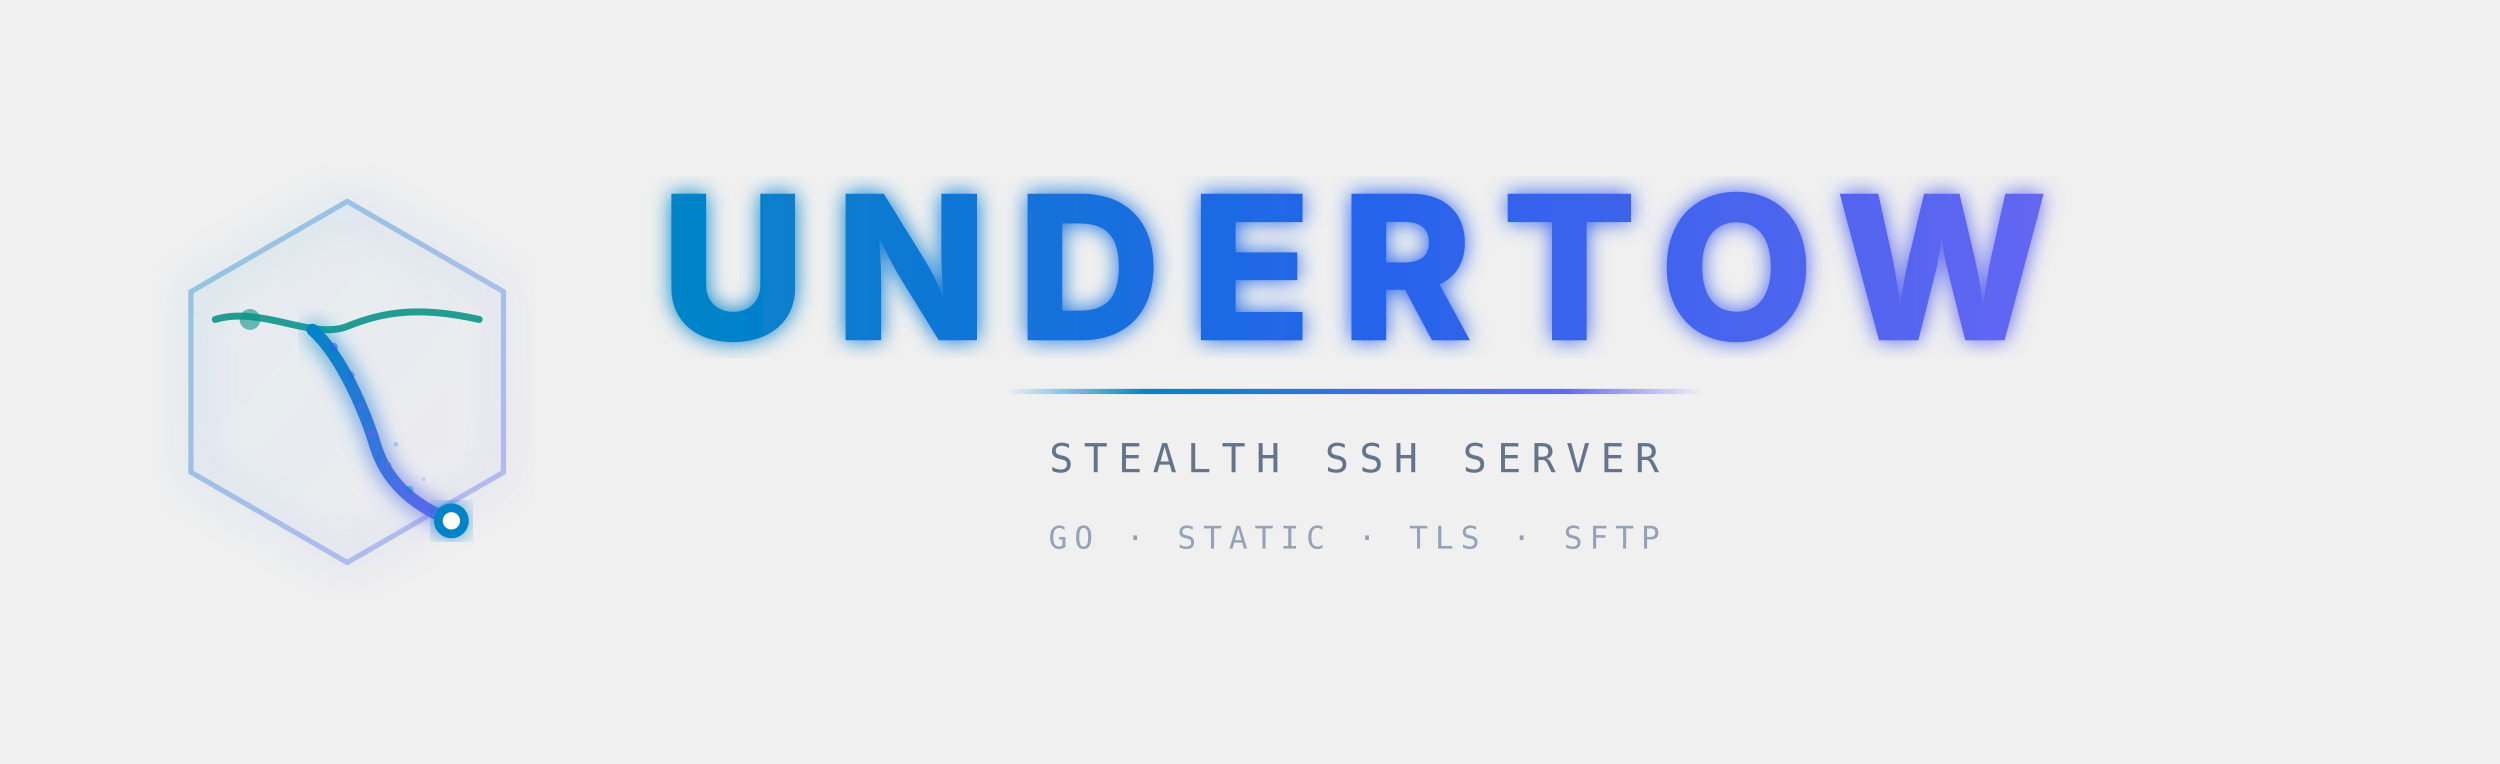
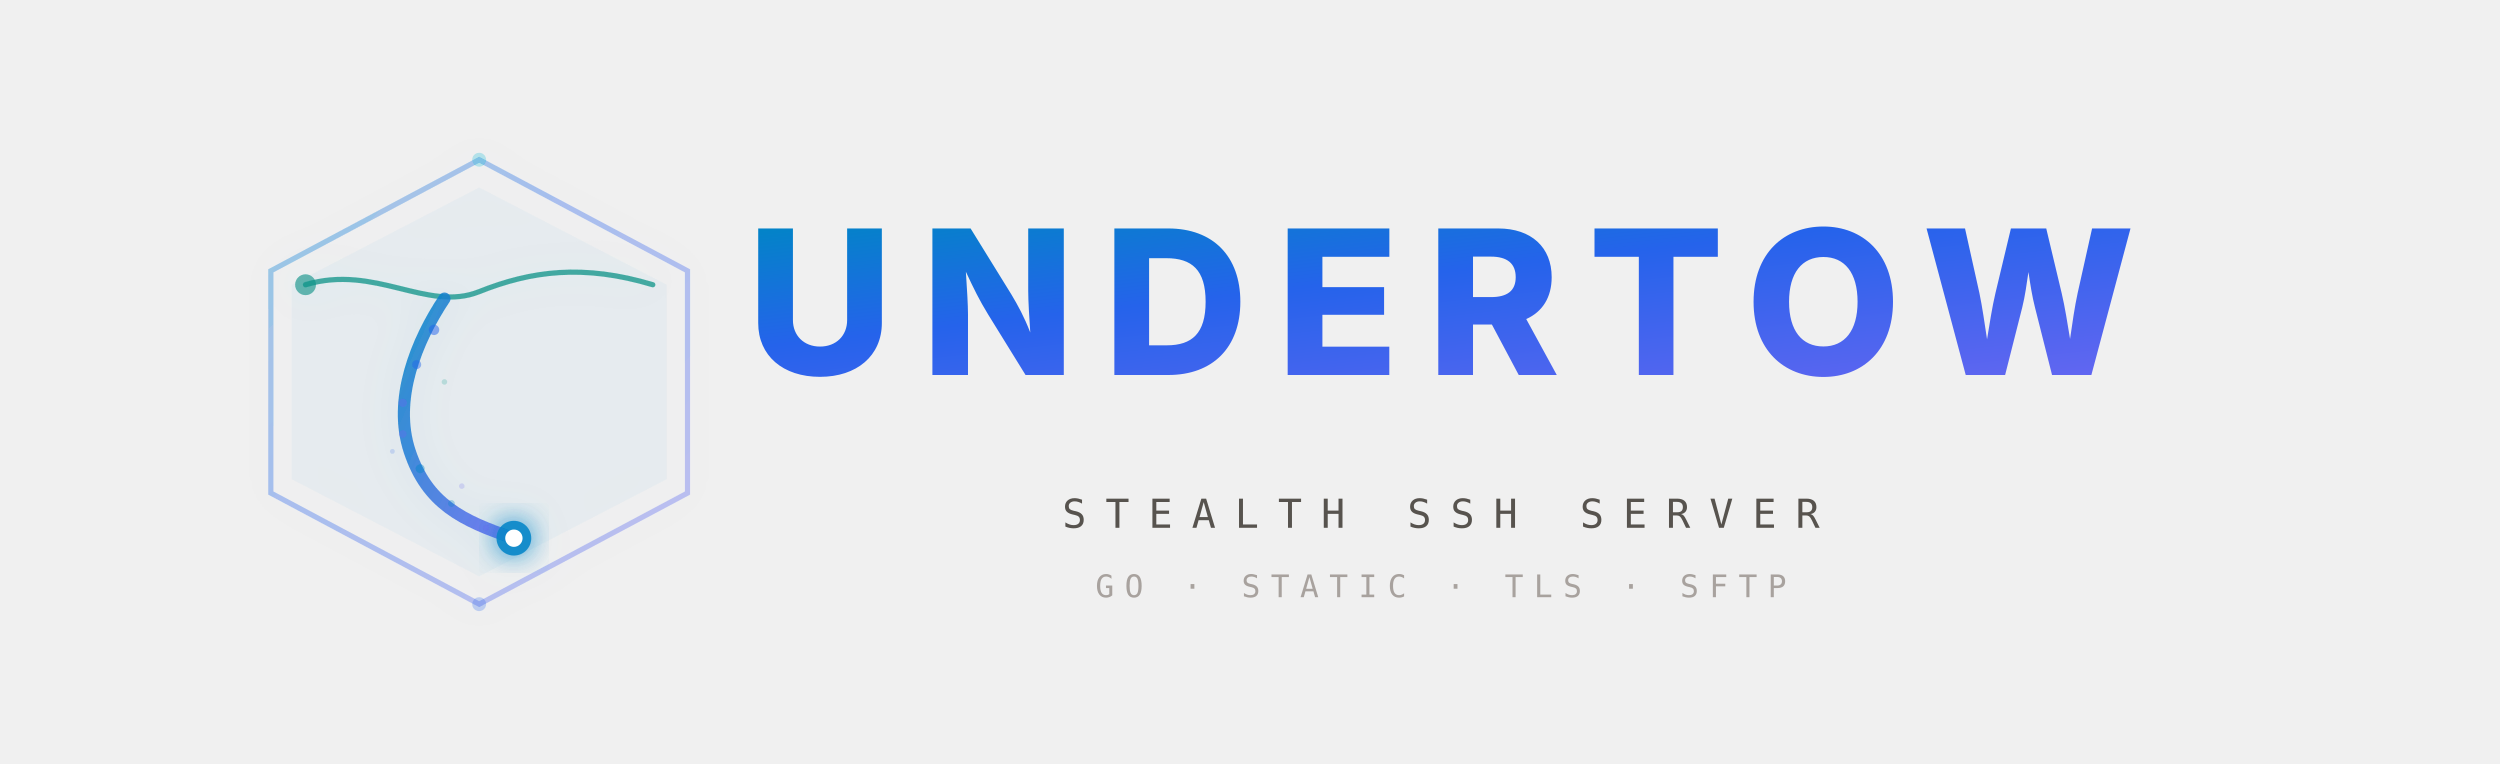
- <svg xmlns="http://www.w3.org/2000/svg" viewBox="0 0 720 220">
+ <svg xmlns="http://www.w3.org/2000/svg" viewBox="0 0 720 220" fill="none">
  <defs>
-     <linearGradient id="hexGrad" x1="0%" y1="0%" x2="100%" y2="100%">
+     <linearGradient id="g1" x1="0%" y1="0%" x2="100%" y2="100%">
+       <stop offset="0%" stop-color="#0284c7" />
+       <stop offset="40%" stop-color="#2563eb" />
+       <stop offset="100%" stop-color="#6366f1" />
+     </linearGradient>
+     <linearGradient id="g2" x1="0%" y1="100%" x2="100%" y2="0%">
+       <stop offset="0%" stop-color="#0d9488" />
+       <stop offset="100%" stop-color="#0284c7" />
+     </linearGradient>
+     <linearGradient id="g3" x1="0%" y1="0%" x2="0%" y2="100%">
+       <stop offset="0%" stop-color="#0284c7" />
+       <stop offset="50%" stop-color="#0284c7" />
+       <stop offset="100%" stop-color="#6366f1" />
+     </linearGradient>
+     <linearGradient id="gCurrent" x1="0%" y1="0%" x2="100%" y2="100%">
      <stop offset="0%" stop-color="#0284c7" />
      <stop offset="100%" stop-color="#6366f1" />
    </linearGradient>
-     <linearGradient id="hexFill" x1="0%" y1="0%" x2="100%" y2="100%">
-       <stop offset="0%" stop-color="#0284c7" stop-opacity="0.06" />
-       <stop offset="100%" stop-color="#6366f1" stop-opacity="0.03" />
-     </linearGradient>
-     <linearGradient id="undercurrentGrad" x1="0%" y1="0%" x2="100%" y2="100%">
-       <stop offset="0%" stop-color="#0284c7" />
-       <stop offset="100%" stop-color="#6366f1" />
-     </linearGradient>
-     <linearGradient id="titleGrad" x1="0%" y1="0%" x2="100%" y2="0%">
-       <stop offset="0%" stop-color="#0284c7" />
-       <stop offset="50%" stop-color="#2563eb" />
-       <stop offset="100%" stop-color="#6366f1" />
-     </linearGradient>
-     <linearGradient id="sepLine" x1="0%" y1="0%" x2="100%" y2="0%">
-       <stop offset="0%" stop-color="#0284c7" stop-opacity="0" />
-       <stop offset="20%" stop-color="#0284c7" />
-       <stop offset="80%" stop-color="#6366f1" />
-       <stop offset="100%" stop-color="#6366f1" stop-opacity="0" />
-     </linearGradient>
-     <filter id="glow">
-       <feGaussianBlur stdDeviation="3" result="blur" />
-       <feMerge>
-         <feMergeNode in="blur" />
-         <feMergeNode in="SourceGraphic" />
-       </feMerge>
+     <filter id="softglow" x="-30%" y="-30%" width="160%" height="160%">
+       <feGaussianBlur in="SourceAlpha" stdDeviation="6" result="blur" />
+       <feFlood flood-color="#0284c7" flood-opacity="0.1" result="color" />
+       <feComposite in="color" in2="blur" operator="in" result="shadow" />
+       <feComposite in="SourceGraphic" in2="shadow" operator="over" />
    </filter>
-     <filter id="softGlow">
-       <feGaussianBlur stdDeviation="6" result="blur" />
-       <feMerge>
-         <feMergeNode in="blur" />
-         <feMergeNode in="SourceGraphic" />
-       </feMerge>
-     </filter>
-     <filter id="nodeGlow">
-       <feGaussianBlur stdDeviation="4" result="blur" />
-       <feMerge>
-         <feMergeNode in="blur" />
-         <feMergeNode in="SourceGraphic" />
-       </feMerge>
+     <filter id="nodeglow" x="-50%" y="-50%" width="200%" height="200%">
+       <feGaussianBlur in="SourceGraphic" stdDeviation="4" result="blur" />
+       <feComposite in="SourceGraphic" in2="blur" operator="over" />
    </filter>
  </defs>
-   <g transform="translate(100, 110)">
-     <polygon points="0,-52 45,-26 45,26 0,52 -45,26 -45,-26" fill="url(#hexFill)" stroke="url(#hexGrad)" stroke-width="1.5" opacity="0.4" filter="url(#softGlow)" />
-     <path d="M-38,-18 C-25,-22 -10,-12 0,-16 S20,-22 38,-18" fill="none" stroke="#0d9488" stroke-width="2" stroke-linecap="round" opacity="0.9" />
-     <circle cx="-28" cy="-18" r="3" fill="#0d9488" opacity="0.6" />
-     <path d="M-10,-15 C-2,-8 5,8 8,18 S18,35 30,40" fill="none" stroke="url(#undercurrentGrad)" stroke-width="3.5" stroke-linecap="round" filter="url(#glow)" />
-     <circle cx="30" cy="40" r="5" fill="#0284c7" filter="url(#nodeGlow)" />
-     <circle cx="30" cy="40" r="2.5" fill="white" />
-     <circle cx="-4" cy="-10" r="1.3" fill="#2563eb" opacity="0.55" />
-     <circle cx="1" cy="-2" r="1.1" fill="#2563eb" opacity="0.45" />
-     <circle cx="4" cy="7" r="1.0" fill="#6366f1" opacity="0.40" />
-     <circle cx="7" cy="15" r="1.2" fill="#6366f1" opacity="0.50" />
-     <circle cx="12" cy="24" r="0.9" fill="#6366f1" opacity="0.35" />
-     <circle cx="18" cy="31" r="1.1" fill="#0284c7" opacity="0.45" />
-     <circle cx="24" cy="37" r="0.8" fill="#0284c7" opacity="0.30" />
-     <circle cx="14" cy="18" r="0.7" fill="#2563eb" opacity="0.25" />
-     <circle cx="22" cy="28" r="0.6" fill="#6366f1" opacity="0.20" />
-     <circle cx="9" cy="22" r="0.8" fill="#0284c7" opacity="0.30" />
+   <g transform="translate(58, 40)" filter="url(#softglow)">
+     <path d="M 80 6 L 140 38 L 140 102 L 80 134 L 20 102 L 20 38 Z" fill="none" stroke="url(#g1)" stroke-width="1.5" opacity="0.35" />
+     <path d="M 80 14 L 134 42 L 134 98 L 80 126 L 26 98 L 26 42 Z" fill="#0284c7" opacity="0.04" />
+     <path d="M 30 42 C 50 36, 65 50, 80 44 S 110 36, 130 42" fill="none" stroke="#0d9488" stroke-width="1.5" stroke-linecap="round" opacity="0.75" />
+     <circle cx="30" cy="42" r="3" fill="#0d9488" opacity="0.65" />
+     <path d="M 70 46 C 62 58, 55 75, 60 90 S 75 110, 90 115" fill="none" stroke="url(#gCurrent)" stroke-width="3.5" stroke-linecap="round" opacity="0.85" />
+     <circle cx="90" cy="115" r="5" fill="#0284c7" opacity="0.9" filter="url(#nodeglow)" />
+     <circle cx="90" cy="115" r="2.5" fill="#ffffff" />
+     <circle cx="67" cy="55" r="1.5" fill="#2563eb" opacity="0.5" />
+     <circle cx="62" cy="65" r="1.3" fill="#2563eb" opacity="0.45" />
+     <circle cx="58" cy="76" r="1.2" fill="#6366f1" opacity="0.4" />
+     <circle cx="58" cy="85" r="1.1" fill="#6366f1" opacity="0.35" />
+     <circle cx="63" cy="95" r="1.3" fill="#0284c7" opacity="0.4" />
+     <circle cx="72" cy="105" r="1.0" fill="#0284c7" opacity="0.3" />
+     <circle cx="82" cy="112" r="0.9" fill="#6366f1" opacity="0.25" />
+     <circle cx="70" cy="70" r="0.8" fill="#0d9488" opacity="0.2" />
+     <circle cx="55" cy="90" r="0.7" fill="#2563eb" opacity="0.18" />
+     <circle cx="75" cy="100" r="0.8" fill="#6366f1" opacity="0.2" />
+     <circle cx="80" cy="6" r="2" fill="#06b6d4" opacity="0.25" />
+     <circle cx="80" cy="134" r="2" fill="#2563eb" opacity="0.25" />
  </g>
-   <text x="390" y="98" font-family="'Inter','Segoe UI','Helvetica Neue',Arial,sans-serif" font-size="58" font-weight="800" fill="url(#titleGrad)" text-anchor="middle" letter-spacing="8" filter="url(#glow)">UNDERTOW</text>
-   <rect x="290" y="112" width="200" height="1.5" rx="0.75" fill="url(#sepLine)" />
-   <text x="390" y="136" font-family="'JetBrains Mono','Fira Code','SF Mono','Cascadia Code',monospace" font-size="11.5" fill="#64748b" text-anchor="middle" letter-spacing="3">STEALTH SSH SERVER</text>
-   <text x="390" y="158" font-family="'JetBrains Mono','Fira Code','SF Mono','Cascadia Code',monospace" font-size="9" fill="#94a3b8" text-anchor="middle" letter-spacing="2">GO · STATIC · TLS · SFTP</text>
+   <text x="415" y="108" font-family="'SF Pro Display', 'Inter', 'Segoe UI', 'Helvetica Neue', Arial, sans-serif" font-size="58" font-weight="800" letter-spacing="8" fill="url(#g1)" text-anchor="middle">UNDERTOW</text>
+   <line x1="280" y1="128" x2="550" y2="128" stroke="url(#g1)" stroke-width="0.8" opacity="0.2" />
+   <text x="415" y="152" font-family="'SF Mono', 'JetBrains Mono', 'Fira Code', 'Cascadia Code', monospace" font-size="11.5" font-weight="400" letter-spacing="5.5" fill="#57534e" text-anchor="middle">STEALTH SSH SERVER</text>
+   <text x="415" y="172" font-family="'SF Mono', 'JetBrains Mono', 'Fira Code', monospace" font-size="9" font-weight="400" letter-spacing="3" fill="#a8a29e" text-anchor="middle">GO  ·  STATIC  ·  TLS  ·  SFTP</text>
</svg>
